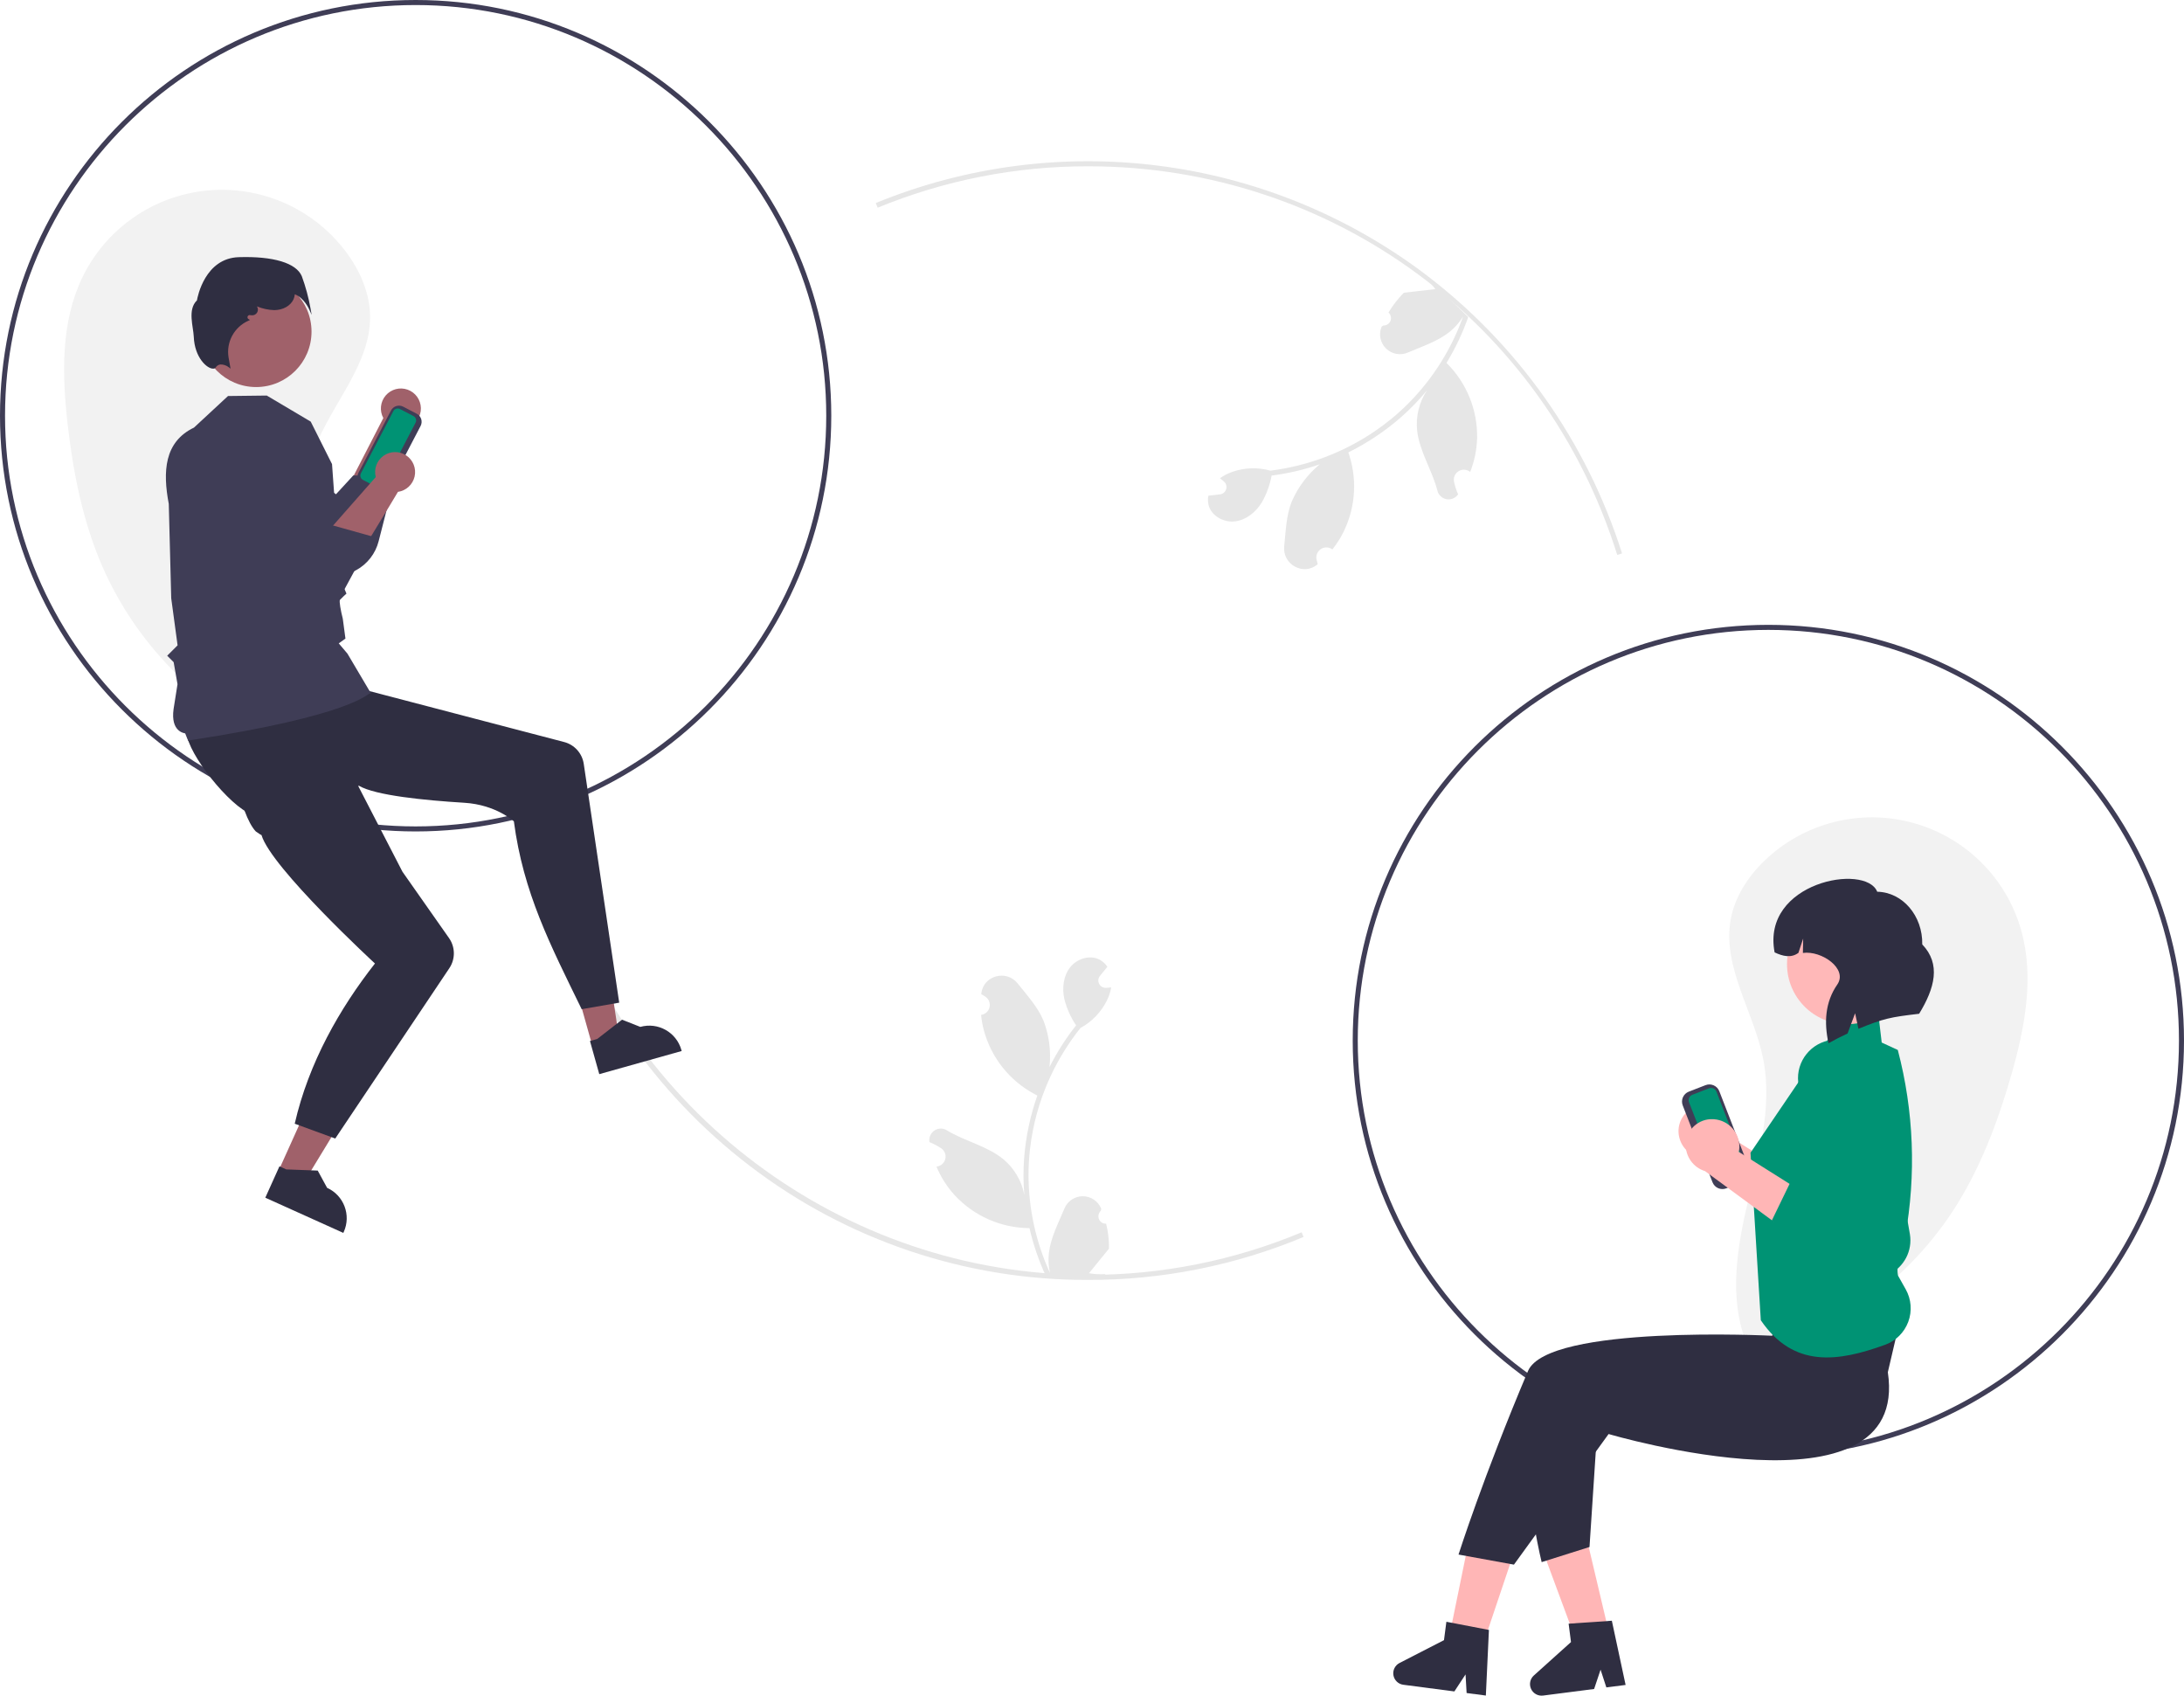
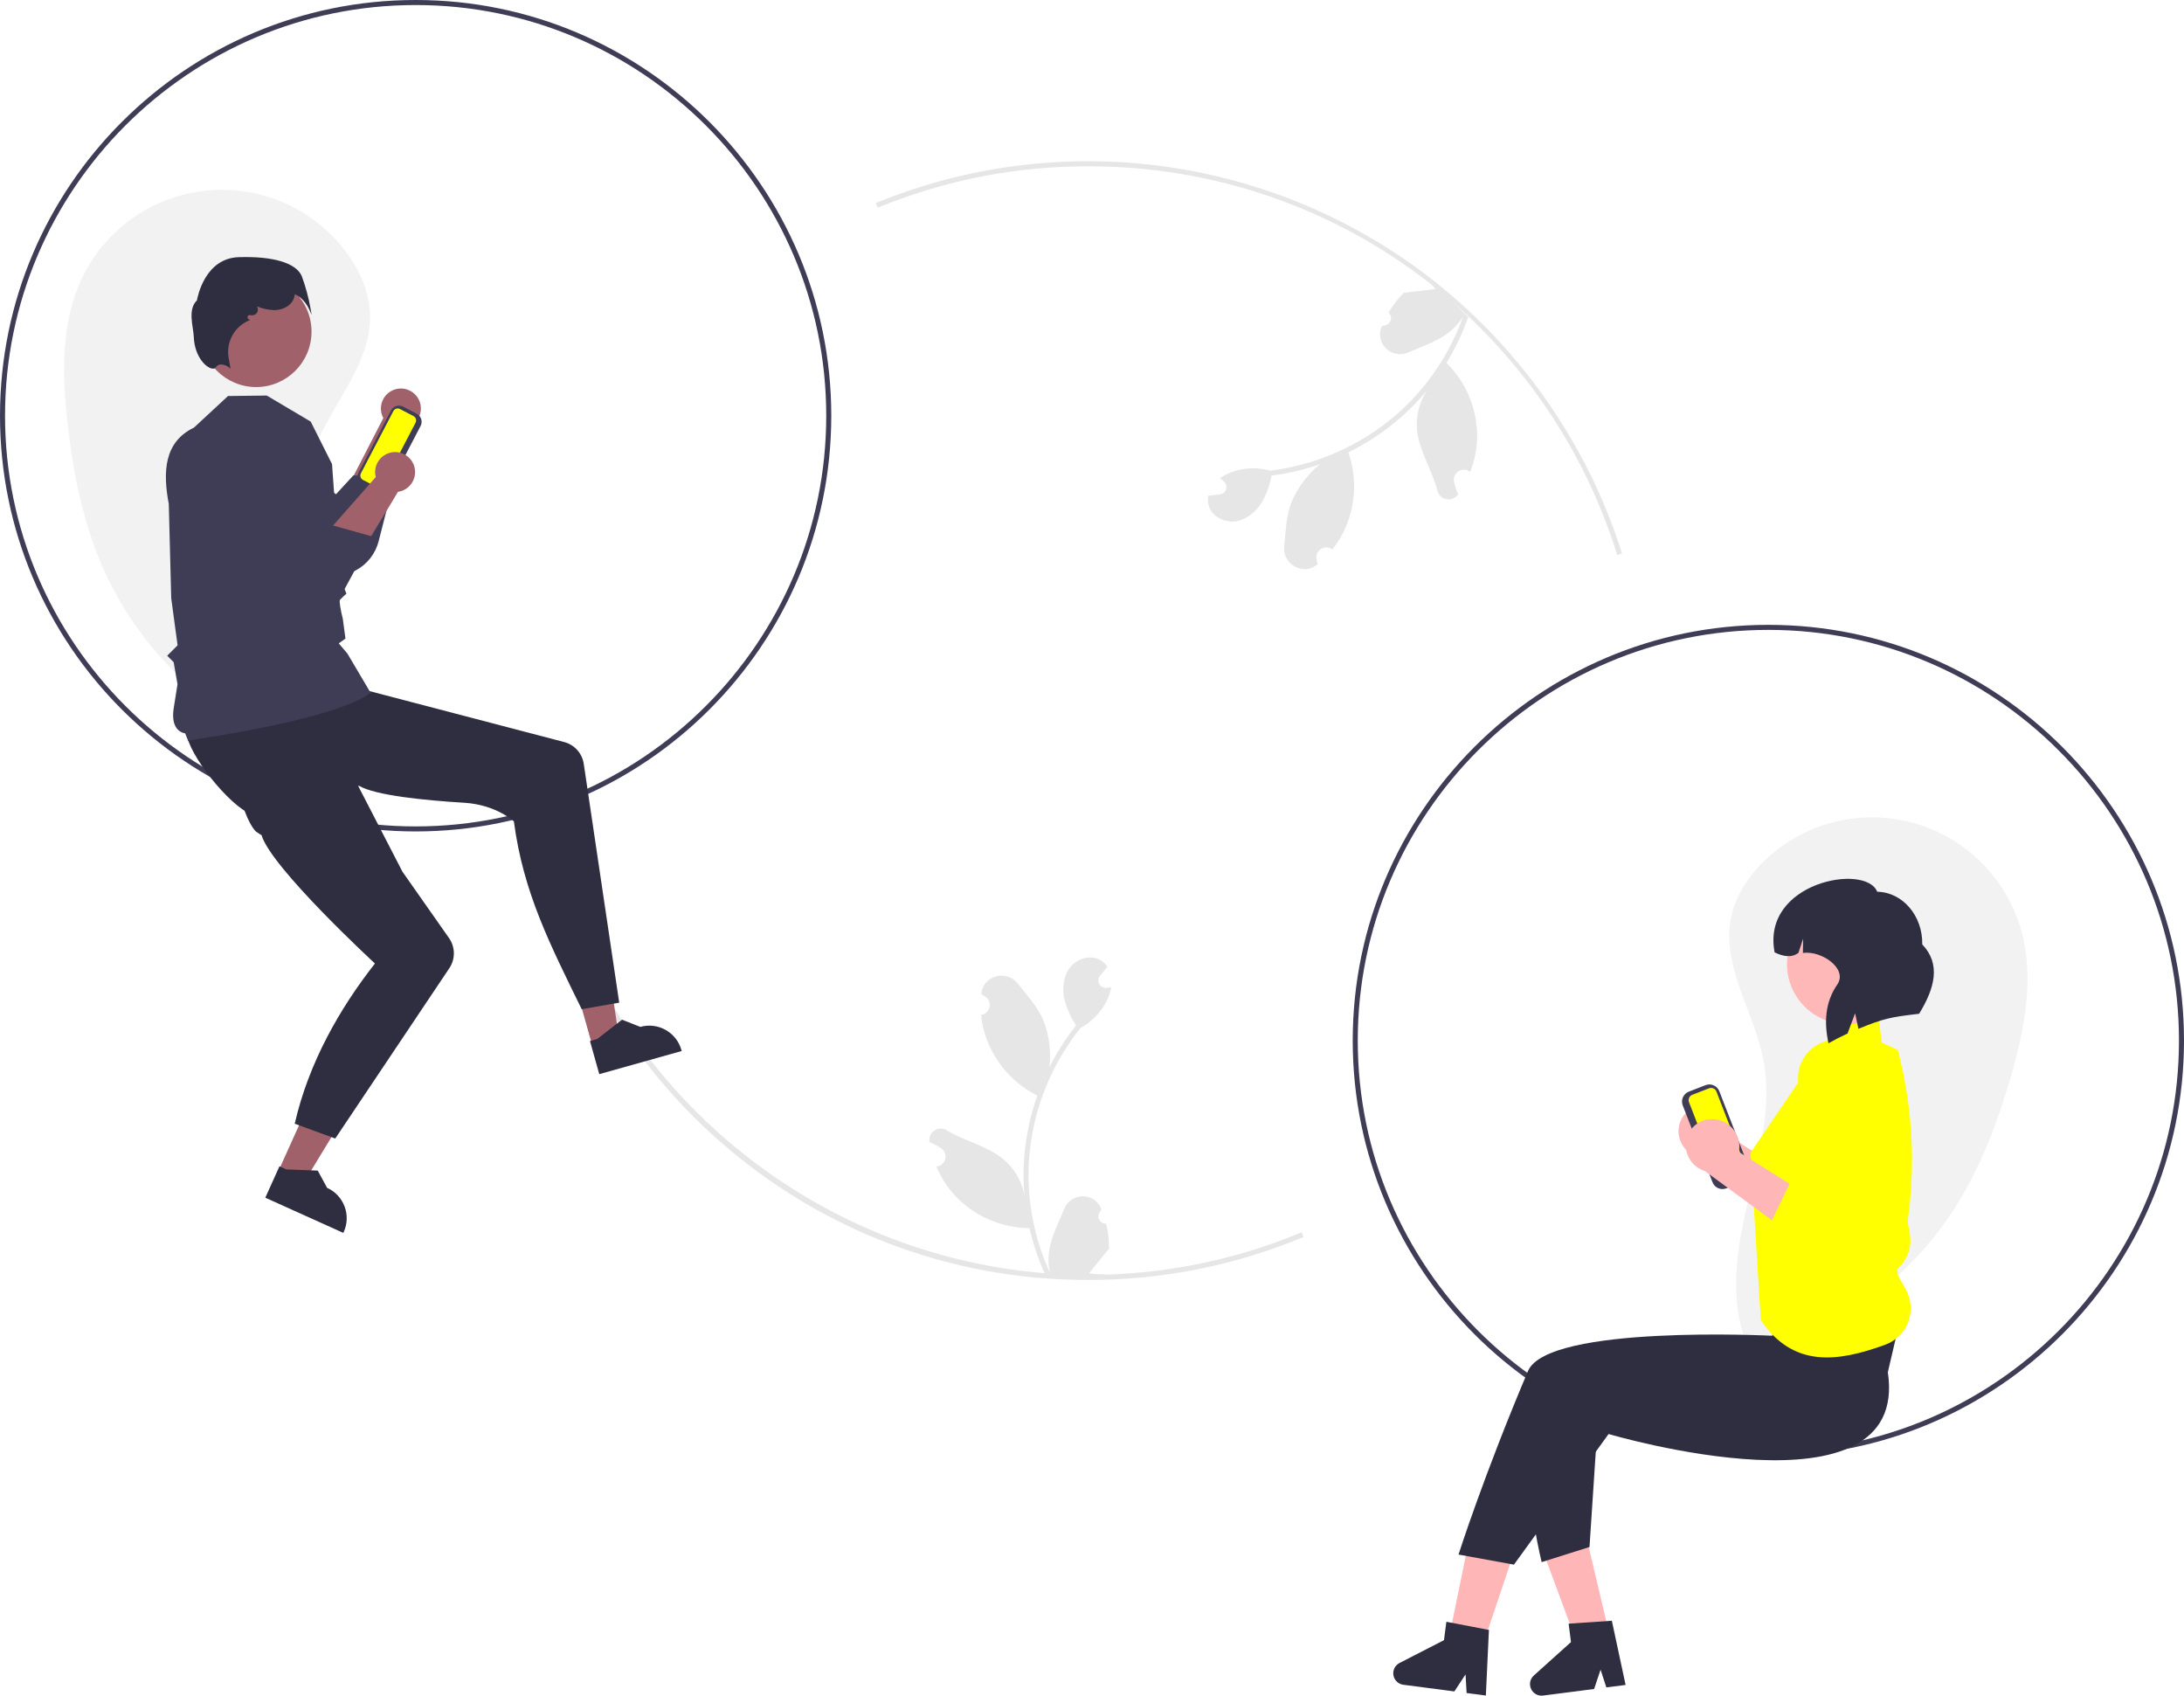
<svg xmlns="http://www.w3.org/2000/svg" data-name="Layer 1" width="867" height="673.005" viewBox="0 0 867 673.005">
  <path d="M279.609,409.65a137.199,137.199,0,0,1-72.318-70.942c-7.93-18.131-11.801-37.793-14.006-57.459-2.163-19.294-2.604-39.647,5.699-57.197a61.535,61.535,0,0,1,105.049-10.338c5.45,7.349,9.282,16.167,9.38,25.316.205,19.191-15.226,34.592-21.996,52.551-6.996,18.558-4.474,39.121-3.285,58.918s.435,41.26-11.577,57.041" transform="translate(-166.5 -113.4976)" fill="#f2f2f2" />
  <path d="M858.426,652.315a137.199,137.199,0,0,0,83.137-57.887c10.843-16.555,17.939-35.295,23.393-54.318,5.35-18.663,9.18-38.657,3.92-57.346a61.535,61.535,0,0,0-101.853-27.714c-6.6,6.337-11.849,14.393-13.471,23.397-3.403,18.888,9.243,36.647,12.923,55.483,3.802,19.465-2.113,39.319-6.588,58.64s-7.311,40.609,1.901,58.173" transform="translate(-166.5 -113.4976)" fill="#f2f2f2" />
  <path d="M598.5,621.498A219.995,219.995,0,0,1,464.079,576.191a223.646,223.646,0,0,1-78.777-114.596l1.921-.559C414.351,554.336,501.231,619.498,598.5,619.498a218.692,218.692,0,0,0,84.721-16.904l.771,1.846A220.68,220.68,0,0,1,598.5,621.498Z" transform="translate(-166.5 -113.4976)" fill="#e6e6e6" />
  <path d="M808.506,333.744C779.648,241.484,695.254,179.498,598.5,179.498a218.759,218.759,0,0,0-83.588,16.436l-.761-1.85a222.331,222.331,0,0,1,217.039,27.416A223.906,223.906,0,0,1,810.415,333.147Z" transform="translate(-166.5 -113.4976)" fill="#e6e6e6" />
  <path d="M868.5,691.498c-90.981,0-165-74.019-165-165s74.019-165,165-165,165,74.019,165,165S959.481,691.498,868.5,691.498Zm0-328c-89.878,0-163,73.122-163,163,0,89.879,73.122,163,163,163s163-73.121,163-163C1031.5,436.619,958.378,363.498,868.5,363.498Z" transform="translate(-166.5 -113.4976)" fill="#3f3d56" />
  <path d="M331.5,443.498c-90.981,0-165-74.019-165-165s74.019-165,165-165,165,74.019,165,165S422.481,443.498,331.5,443.498Zm0-328c-89.878,0-163,73.122-163,163s73.122,163,163,163,163-73.122,163-163S421.378,115.498,331.5,115.498Z" transform="translate(-166.5 -113.4976)" fill="#3f3d56" />
  <path d="M318.671,279.425l-14.57,28.298,14.387,8.247s9.87-31.787,10.16-32.993a7.939,7.939,0,1,0-9.976-3.553Z" transform="translate(-166.5 -113.4976)" fill="#a0616a" />
  <path d="M243.895,283.274c6.5,24.081,29.861,39.375,49.261,57.711a18.197,18.197,0,0,0,23.679-12.76l6.538-25.588-16.618-.444-6.877,7.474L277.625,293.81Z" transform="translate(-166.5 -113.4976)" fill="#3f3d56" />
  <path d="M843.97,552.136a10.855,10.855,0,0,1,10.138,11.245,10.414,10.414,0,0,1-.234,1.706l32.041,20.186-17.714,7.835L840.49,572.736a10.825,10.825,0,0,1-7.654-10.774,10.359,10.359,0,0,1,10.85-9.845Q843.828,552.125,843.97,552.136Z" transform="translate(-166.5 -113.4976)" fill="#ffb6b6" />
-   <path d="M874.868,576.097,866.927,592.482l31.398,20.205a15.619,15.619,0,0,0,15.183,1.017h0a14.966,14.966,0,0,0,8.3-15.962L911.621,539.577a16.136,16.136,0,0,0-17.716-13.361h0a15.303,15.303,0,0,0-13.549,16.876q.026.237.059.473a15.7,15.7,0,0,0,.321,1.661l11.122,41.365Z" transform="translate(-166.5 -113.4976)" fill="#009374" />
+   <path d="M874.868,576.097,866.927,592.482l31.398,20.205a15.619,15.619,0,0,0,15.183,1.017h0a14.966,14.966,0,0,0,8.3-15.962L911.621,539.577a16.136,16.136,0,0,0-17.716-13.361h0a15.303,15.303,0,0,0-13.549,16.876q.026.237.059.473a15.7,15.7,0,0,0,.321,1.661l11.122,41.365Z" transform="translate(-166.5 -113.4976)" fill="#ffff00" />
  <path d="M846.331,582.74l-11.824-30.509a4.227,4.227,0,0,1,2.411-5.463l6.649-2.577a4.227,4.227,0,0,1,5.463,2.411l11.824,30.509a4.227,4.227,0,0,1-2.411,5.463l-6.649,2.577A4.227,4.227,0,0,1,846.331,582.74Z" transform="translate(-166.5 -113.4976)" fill="#3f3d56" />
-   <path d="M838.3,548.022a2.278,2.278,0,0,0-1.299,2.944l11.824,30.509a2.278,2.278,0,0,0,2.944,1.299l6.649-2.577a2.278,2.278,0,0,0,1.299-2.944L847.893,546.745a2.278,2.278,0,0,0-2.944-1.299Z" transform="translate(-166.5 -113.4976)" fill="#009374" />
+   <path d="M838.3,548.022a2.278,2.278,0,0,0-1.299,2.944l11.824,30.509a2.278,2.278,0,0,0,2.944,1.299l6.649-2.577a2.278,2.278,0,0,0,1.299-2.944L847.893,546.745a2.278,2.278,0,0,0-2.944-1.299Z" transform="translate(-166.5 -113.4976)" fill="#ffff00" />
  <rect x="872.636" y="601.497" width="44.903" height="44.903" transform="translate(1623.676 1134.4) rotate(-180)" fill="#ffb8b8" />
  <polygon points="599.649 620.243 582.5 614.473 572.95 661.153 584.57 665.062 599.649 620.243" fill="#ffb6b6" />
  <polygon points="630.062 611.362 612.454 615.526 629.013 660.202 640.944 657.38 630.062 611.362" fill="#ffb6b6" />
  <path d="M915.929,658.131c9,60-110.851,24.527-110.851,24.527L767.5,734.498l-22-4s9.899-31.12,27.578-72.839c7.851-18.527,97-14,97-14l1.851-14.527,51-1Z" transform="translate(-166.5 -113.4976)" fill="#2f2e41" />
  <path d="M801.295,669.786l-32.641.751c5.233,45.007,9.846,62.96,9.846,62.96l19-6Z" transform="translate(-166.5 -113.4976)" fill="#2f2e41" />
-   <path d="M890.277,528.529l9.038-11.618,12.893-.559,1.287,10.927,6.388,2.946a171.329,171.329,0,0,1,2.886,74.227l0,0h0a6.609,6.609,0,0,0-1.88,6.42l.414,1.651-.038.06a9.672,9.672,0,0,0-1.284,7.22h0l3.051,5.421a15.395,15.395,0,0,1-8.194,22.018c-18.753,6.797-36.332,9.329-49.337-9.745l-4.089-66.47Z" transform="translate(-166.5 -113.4976)" fill="#009374" />
+   <path d="M890.277,528.529l9.038-11.618,12.893-.559,1.287,10.927,6.388,2.946a171.329,171.329,0,0,1,2.886,74.227l0,0h0a6.609,6.609,0,0,0-1.88,6.42l.414,1.651-.038.06a9.672,9.672,0,0,0-1.284,7.22h0l3.051,5.421a15.395,15.395,0,0,1-8.194,22.018c-18.753,6.797-36.332,9.329-49.337-9.745l-4.089-66.47Z" transform="translate(-166.5 -113.4976)" fill="#ffff00" />
  <circle cx="733.245" cy="382.662" r="23.838" fill="#ffb8b8" />
  <path d="M911.712,467.423c10.093.194,18.099,9.556,17.88,20.911,7.469,7.794,4.999,17.33-1.242,27.528-11.417,1.325-14.082,1.877-24.094,5.961l-1.319-6.164-2.99,8.027q-3.817,1.76-7.576,3.863c-1.801-8.261-1.354-16.29,3.486-23.284,4.3-6.213-6.165-13.59-13.649-12.547h0l.11-5.707-1.88,5.673c-2.917,2.144-6.144,1.368-9.454-.182v-0C865.62,463.613,907.166,455.986,911.712,467.423Z" transform="translate(-166.5 -113.4976)" fill="#2f2e41" />
  <path d="M756.352,786.455l-7.64-.998-.421-7.392-4.435,6.757-20.264-2.647a4.594,4.594,0,0,1-1.504-8.642l17.642-9.062.953-7.293,16.888,3.239Z" transform="translate(-166.5 -113.4976)" fill="#2f2e41" />
  <path d="M811.828,782.247l-7.642.983-2.293-7.04-2.565,7.665-20.269,2.608a4.594,4.594,0,0,1-3.658-7.973L790.149,765.23l-.939-7.294,17.156-1.175Z" transform="translate(-166.5 -113.4976)" fill="#2f2e41" />
  <path d="M846.845,557.712a10.855,10.855,0,0,1,10.138,11.245,10.414,10.414,0,0,1-.234,1.706l32.041,20.186-17.714,7.835-27.711-20.37a10.825,10.825,0,0,1-7.654-10.774,10.359,10.359,0,0,1,10.85-9.845Q846.703,557.702,846.845,557.712Z" transform="translate(-166.5 -113.4976)" fill="#ffb6b6" />
-   <path d="M877.743,581.674l-7.941,16.385,31.398,20.205a15.619,15.619,0,0,0,15.183,1.017h0a14.966,14.966,0,0,0,8.3-15.962l-10.188-58.164a16.136,16.136,0,0,0-17.716-13.361h0a15.303,15.303,0,0,0-13.549,16.876q.026.237.059.473a15.701,15.701,0,0,0,.321,1.661l11.122,41.365Z" transform="translate(-166.5 -113.4976)" fill="#009374" />
+   <path d="M877.743,581.674l-7.941,16.385,31.398,20.205a15.619,15.619,0,0,0,15.183,1.017h0a14.966,14.966,0,0,0,8.3-15.962l-10.188-58.164a16.136,16.136,0,0,0-17.716-13.361h0a15.303,15.303,0,0,0-13.549,16.876q.026.237.059.473a15.701,15.701,0,0,0,.321,1.661l11.122,41.365Z" transform="translate(-166.5 -113.4976)" fill="#ffff00" />
  <polygon points="110.415 465.016 120.487 469.559 142.805 432.873 127.94 426.167 110.415 465.016" fill="#a0616a" />
  <path d="M271.82,588.86,302.792,602.832l.177-.392a13.226,13.226,0,0,0-6.616-17.494l-.001-0-3.721-6.844-12.492-.47-2.704-1.22Z" transform="translate(-166.5 -113.4976)" fill="#2f2e41" />
  <polygon points="235.159 415.125 245.796 412.139 239.34 369.685 223.639 374.093 235.159 415.125" fill="#a0616a" />
  <path d="M404.399,539.825l32.713-9.184-.116-.414a13.226,13.226,0,0,0-16.307-9.159l-.001 0-7.248-2.856-9.876,7.663-2.856.802Z" transform="translate(-166.5 -113.4976)" fill="#2f2e41" />
  <path d="M240.658,404.574c.272,7.87,17.01,29.103,25.813,32.148,1.496.518,2.371.803,2.371.803l3.064-.926L309.008,425.373c6.497,3.822,25.877,5.765,41.78,6.737,12.657.771,19.712,7.388,19.712,7.388,3.734,28.398,14.499,49.101,26.913,74.545l14.898-2.591-14.075-94.778a10.558,10.558,0,0,0-7.772-8.663L289.22,381.527s-5.584-1.01-17.36,4.67C252.473,395.551,240.464,398.848,240.658,404.574Z" transform="translate(-166.5 -113.4976)" fill="#2f2e41" />
  <path d="M260.004,403.051c-3.395,7.105,1.636,33.67,8.036,40.437l1.699,1.155.574.299c3.839,12.986,45.037,50.967,45.037,50.967-13.916,17.728-26.317,39.355-31.851,63.587l16.091,5.88L344.885,497.759a10.558,10.558,0,0,0-.131-11.942l-18.478-26.321-30.11-58.323C274.652,400.509,262.478,397.883,260.004,403.051Z" transform="translate(-166.5 -113.4976)" fill="#2f2e41" />
  <path d="M241.264,407.668c-.05,0-1.229-3.087-1.253-3.094-.401-.112-5.83-.648-4.609-9.635l1.562-9.892-1.525-8.734-2.565-2.565,4.122-4.122L234.47,350.93,233.5,313.498c-2.434-12.858-1.799-24.618,9.994-30.281l13.52-12.54,15.384-.186,17.454,10.347,8.456,16.858,3.28,45.688,2.449,5.714-.21.19c-.016.015-1.648,1.49-2.381,2.301-.355.504.311,4.269,1.134,7.466l1.055,7.892-2.658,1.9,3.456,4.082,9.421,15.925-.564-.14c-.636-.158-6.561,8.735-71.59,18.624C241.399,407.384,241.389,407.668,241.264,407.668Z" transform="translate(-166.5 -113.4976)" fill="#3f3d56" />
  <path d="M315.727,308.79l-5.383-2.809a3.599,3.599,0,0,1-1.524-4.851l12.889-24.701a3.599,3.599,0,0,1,4.851-1.524l5.383,2.809a3.599,3.599,0,0,1,1.524,4.851l-12.889,24.701A3.599,3.599,0,0,1,315.727,308.79Z" transform="translate(-166.5 -113.4976)" fill="#3f3d56" />
-   <path d="M325.271,275.836a1.94,1.94,0,0,0-2.614.821l-12.889,24.701a1.94,1.94,0,0,0,.821,2.614l5.383,2.809a1.94,1.94,0,0,0,2.614-.821l12.889-24.701a1.94,1.94,0,0,0-.821-2.614Z" transform="translate(-166.5 -113.4976)" fill="#009374" />
+   <path d="M325.271,275.836a1.94,1.94,0,0,0-2.614.821l-12.889,24.701a1.94,1.94,0,0,0,.821,2.614l5.383,2.809a1.94,1.94,0,0,0,2.614-.821l12.889-24.701a1.94,1.94,0,0,0-.821-2.614Z" transform="translate(-166.5 -113.4976)" fill="#ffff00" />
  <circle cx="101.672" cy="131.625" r="21.996" fill="#a0616a" />
  <path d="M257.354,259.29a5.259,5.259,0,0,0-3.399-1.141,2.735,2.735,0,0,0-1.871,1.243,1.106,1.106,0,0,1-.97.413c-2.347.085-7.35-4.269-7.692-12.67-.163-3.993-2.551-10.749,1.252-14.408.255-1.477,3.224-16.739,16.61-17.16,13.704-.436,22.827,2.317,25.019,7.54h0a75.905,75.905,0,0,1,3.458,12.766l.46,2.585-1.074-2.396c-.02-.045-1.979-4.335-5.611-5.766a6.162,6.162,0,0,1-.525,2.02c-1.185,2.568-4.172,4.244-7.611,4.27a19.645,19.645,0,0,1-6.915-1.487,2.263,2.263,0,0,1-2.135,3.536l-.636-.079a.864.864,0,0,0-.515,1.62l.56.299-.679.329a13.544,13.544,0,0,0-7.846,14.571l.792,4.455Z" transform="translate(-166.5 -113.4976)" fill="#2f2e41" />
  <path d="M605.61,599.177a2.937,2.937,0,0,1-2.128-5.09l.201-.8q-.04-.096-.08-.192a7.887,7.887,0,0,0-14.548.054c-2.379,5.731-5.409,11.471-6.155,17.53a23.331,23.331,0,0,0,.41,8.024,93.541,93.541,0,0,1-8.509-38.851,90.285,90.285,0,0,1,.56-10.072q.464-4.112,1.287-8.166a94.625,94.625,0,0,1,18.765-40.104,25.182,25.182,0,0,0,10.473-10.866,19.209,19.209,0,0,0,1.747-5.249c-.51.067-1.028.109-1.538.142-.159.008-.326.017-.485.025l-.06.003a2.91,2.91,0,0,1-2.39-4.74q.33-.406.661-.812c.334-.418.677-.828,1.011-1.245a1.448,1.448,0,0,0,.109-.125c.385-.476.769-.945,1.154-1.421a8.414,8.414,0,0,0-2.758-2.666c-3.853-2.257-9.169-.694-11.953,2.792-2.792,3.485-3.318,8.375-2.349,12.73a33.719,33.719,0,0,0,4.664,10.398c-.209.268-.426.527-.635.794a95.236,95.236,0,0,0-9.94,15.748,39.591,39.591,0,0,0-2.364-18.389c-2.262-5.458-6.503-10.054-10.237-14.772-4.485-5.667-13.683-3.194-14.473,3.99q-.011.104-.022.209.832.469,1.629.996a3.984,3.984,0,0,1-1.606,7.249l-.081.013a39.636,39.636,0,0,0,1.045,5.926,40.81,40.81,0,0,0,20.32,25.577c.326.167.644.334.97.493a97.207,97.207,0,0,0-5.232,24.624,92.197,92.197,0,0,0,.067,14.887l-.025-.176a24.363,24.363,0,0,0-8.317-14.067c-6.4-5.258-15.443-7.194-22.347-11.42a4.572,4.572,0,0,0-7.003,4.448q.014.092.028.185a26.761,26.761,0,0,1,3.001,1.446q.832.469,1.629.996a3.984,3.984,0,0,1-1.606,7.249l-.081.012c-.058.008-.109.017-.167.025a39.671,39.671,0,0,0,7.297,11.426,40.846,40.846,0,0,0,29.623,12.998h.008a97.18,97.18,0,0,0,6.528,19.058h23.32c.084-.259.159-.527.234-.786a26.496,26.496,0,0,1-6.453-.384c1.73-2.123,3.46-4.263,5.191-6.386a1.446,1.446,0,0,0,.109-.125c.878-1.087,1.764-2.165,2.641-3.251l0-.001a38.811,38.811,0,0,0-1.137-9.887Z" transform="translate(-166.5 -113.4976)" fill="#e6e6e6" />
  <path d="M717.709,237.565a2.937,2.937,0,0,1-2.029,5.131l-.703.432q-.039.097-.077.193a7.887,7.887,0,0,0,10.456,10.115c5.704-2.443,11.88-4.44,16.643-8.258a23.331,23.331,0,0,0,5.307-6.032,93.541,93.541,0,0,1-21.023,33.761,90.285,90.285,0,0,1-7.431,6.822q-3.203,2.621-6.622,4.95a94.625,94.625,0,0,1-41.43,15.623,25.182,25.182,0,0,0-15.084.472,19.209,19.209,0,0,0-4.915,2.54c.412.308.812.64,1.201.972.12.105.245.216.365.32l.045.04a2.91,2.91,0,0,1-1.597,5.063q-.52.061-1.04.121c-.531.066-1.062.12-1.594.186a1.447,1.447,0,0,0-.165.014c-.608.073-1.21.14-1.818.212a8.414,8.414,0,0,0,.114,3.835c1.184,4.306,6.082,6.897,10.508,6.343,4.432-.548,8.222-3.682,10.567-7.477a33.719,33.719,0,0,0,3.917-10.702c.336-.046.673-.08,1.009-.125a95.236,95.236,0,0,0,18.11-4.34,39.591,39.591,0,0,0-11.142,14.819c-2.189,5.488-2.361,11.739-2.979,17.724-.743,7.189,7.57,11.838,13.15,7.244q.081-.067.162-.134-.268-.917-.471-1.85a3.984,3.984,0,0,1,6.21-4.071l.067.048a39.637,39.637,0,0,0,3.388-4.973,40.81,40.81,0,0,0,3.3-32.499c-.117-.347-.228-.689-.35-1.03a97.208,97.208,0,0,0,20.934-13.982A92.198,92.198,0,0,0,733.035,268.364l-.105.143a24.363,24.363,0,0,0-3.863,15.879c.914,8.232,6.038,15.93,8.033,23.776a4.572,4.572,0,0,0,8.119,1.702q.054-.076.109-.152a26.76,26.76,0,0,1-1.14-3.13q-.268-.917-.471-1.85a3.984,3.984,0,0,1,6.21-4.071l.067.048c.048.035.09.064.137.099a39.67,39.67,0,0,0,2.749-13.276,40.846,40.846,0,0,0-12.142-29.984l-.006-.006a97.18,97.18,0,0,0,8.627-18.204l-16.7-16.277c-.241.127-.481.266-.716.399a26.496,26.496,0,0,1,4.353,4.779c-2.721.313-5.454.638-8.174.95a1.449,1.449,0,0,0-.165.014c-1.387.166-2.774.319-4.161.485l-.001.001a38.812,38.812,0,0,0-6.086,7.874Z" transform="translate(-166.5 -113.4976)" fill="#e6e6e6" />
  <path d="M315.663,302.841l-21.03,23.893,11.942,11.506s17.321-28.422,17.897-29.521a7.939,7.939,0,1,0-8.809-5.878Z" transform="translate(-166.5 -113.4976)" fill="#a0616a" />
  <path d="M242.205,288.345c.433,24.938,19.361,45.466,33.706,67.978a18.197,18.197,0,0,0,26.076-6.603L314.565,326.499l-16.009-4.482-8.492,5.572-17.716-20.803Z" transform="translate(-166.5 -113.4976)" fill="#3f3d56" />
</svg>
